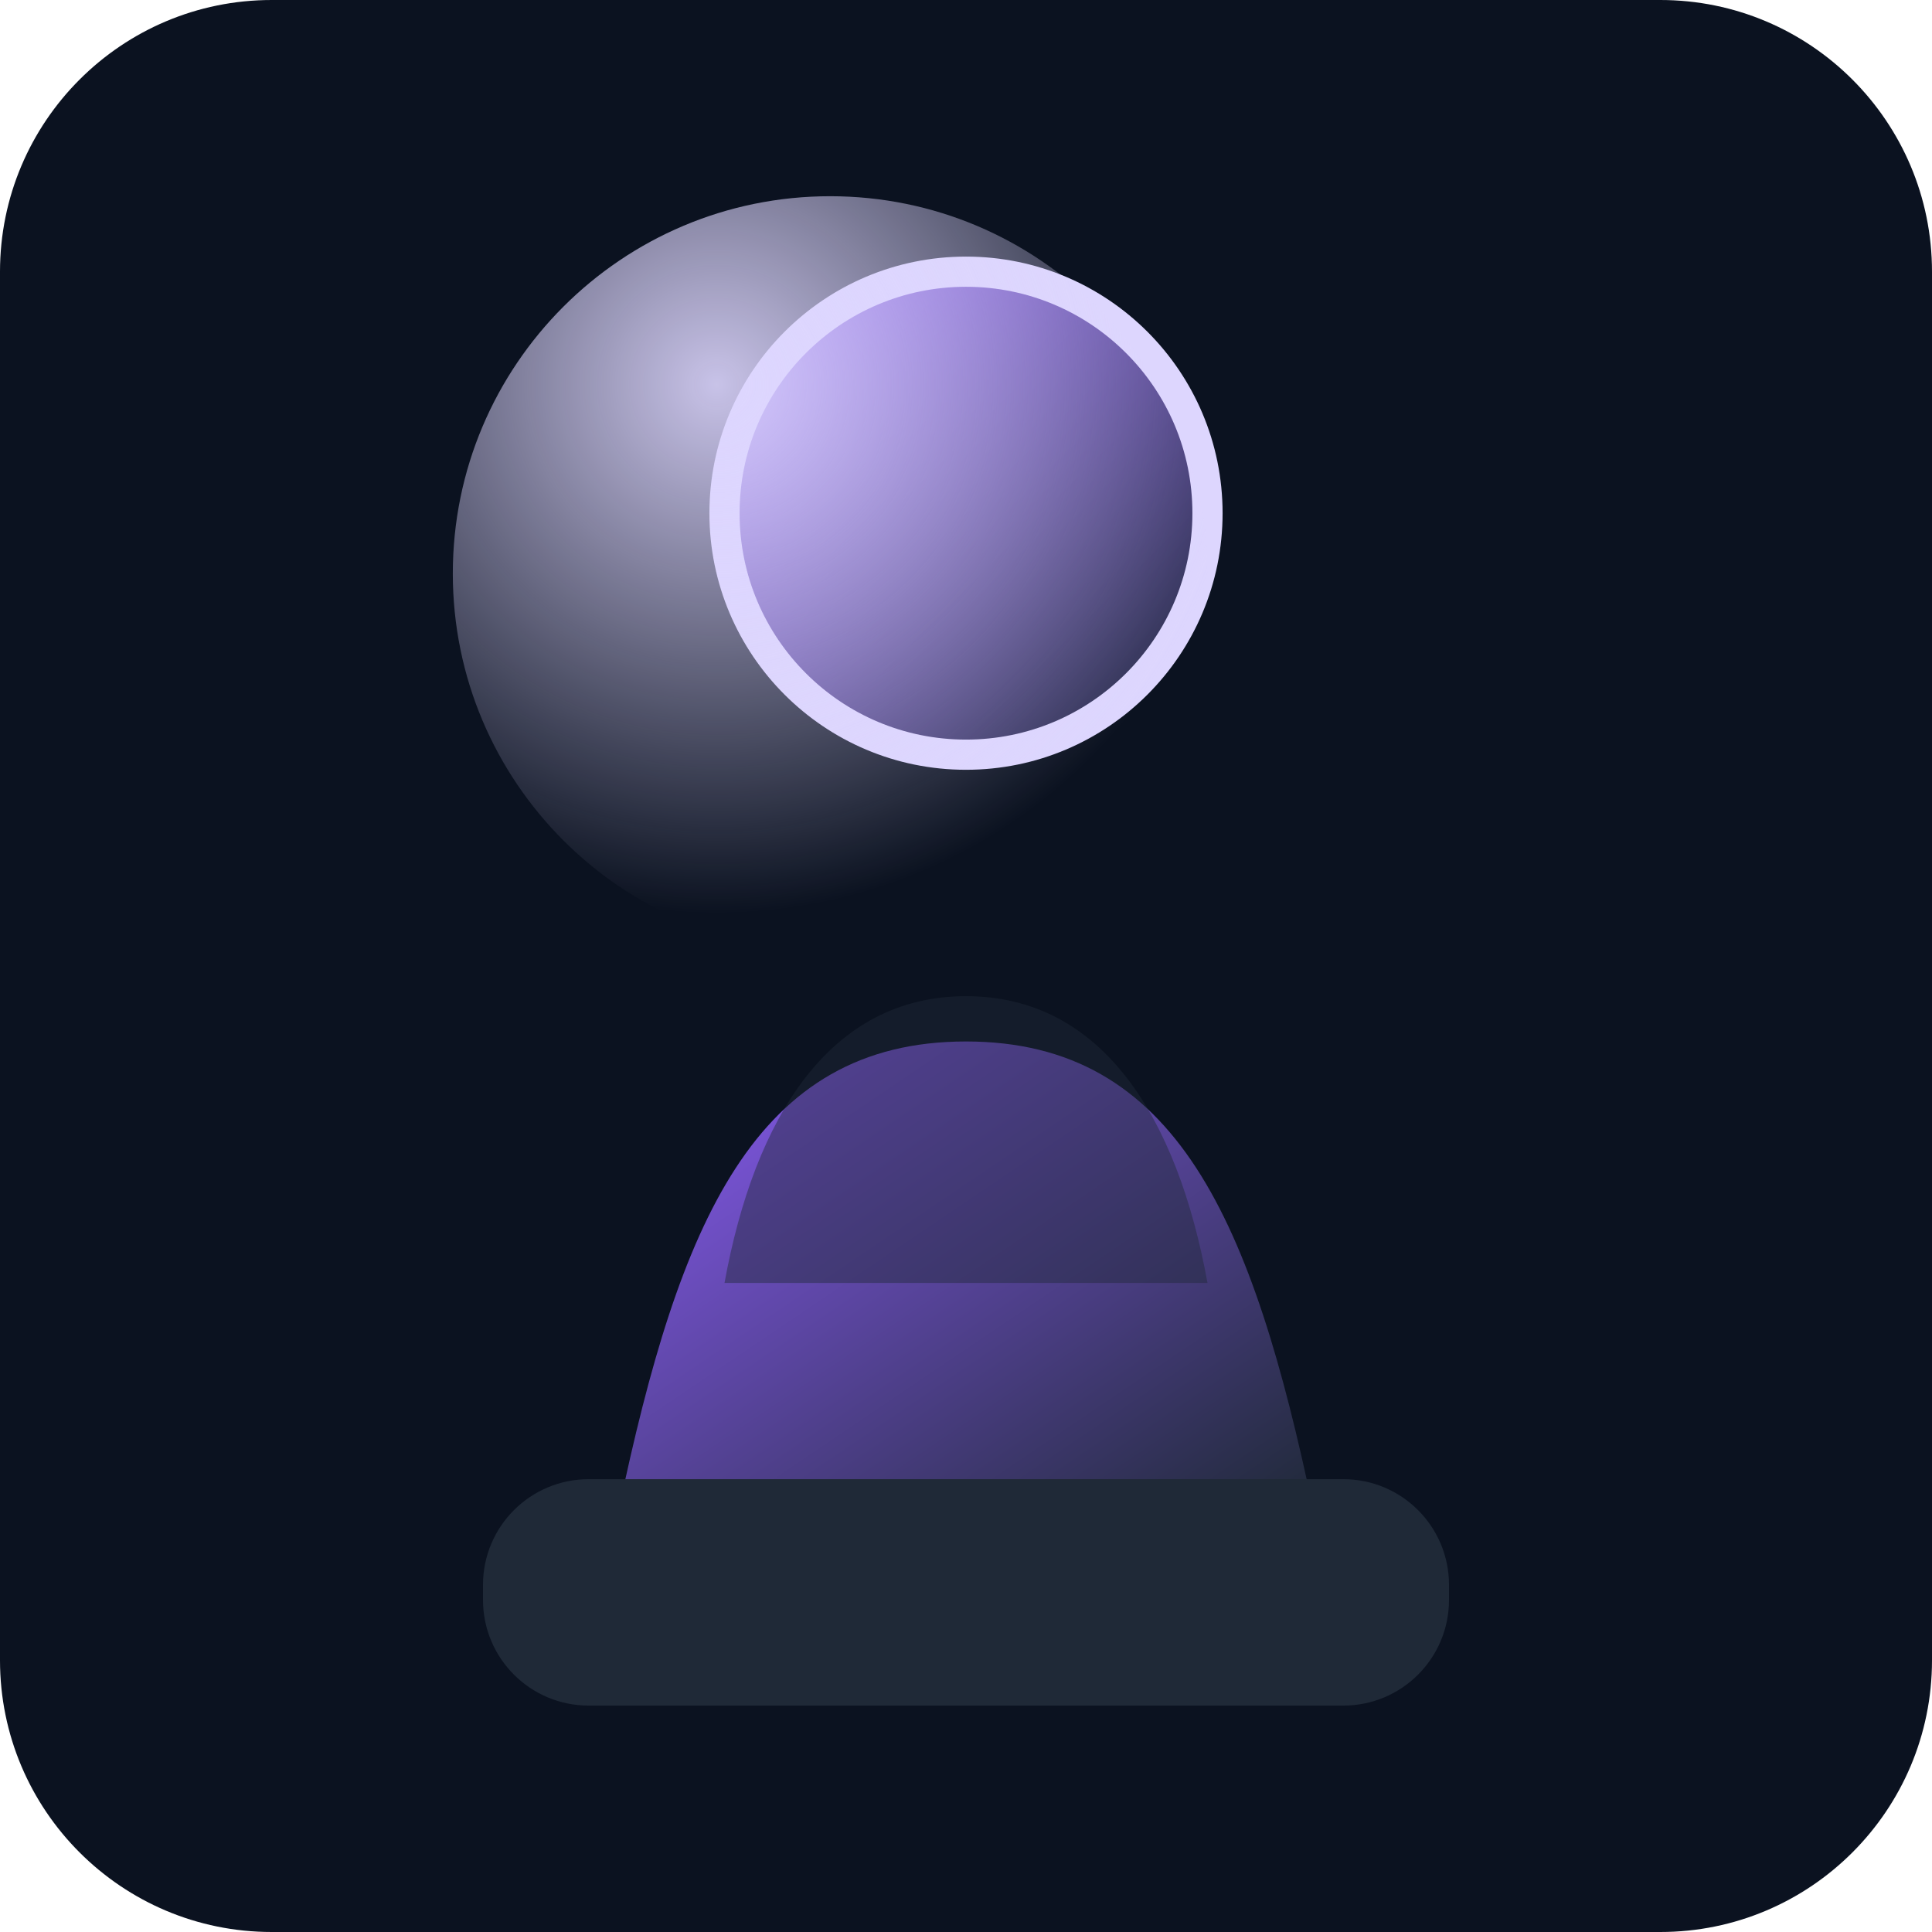
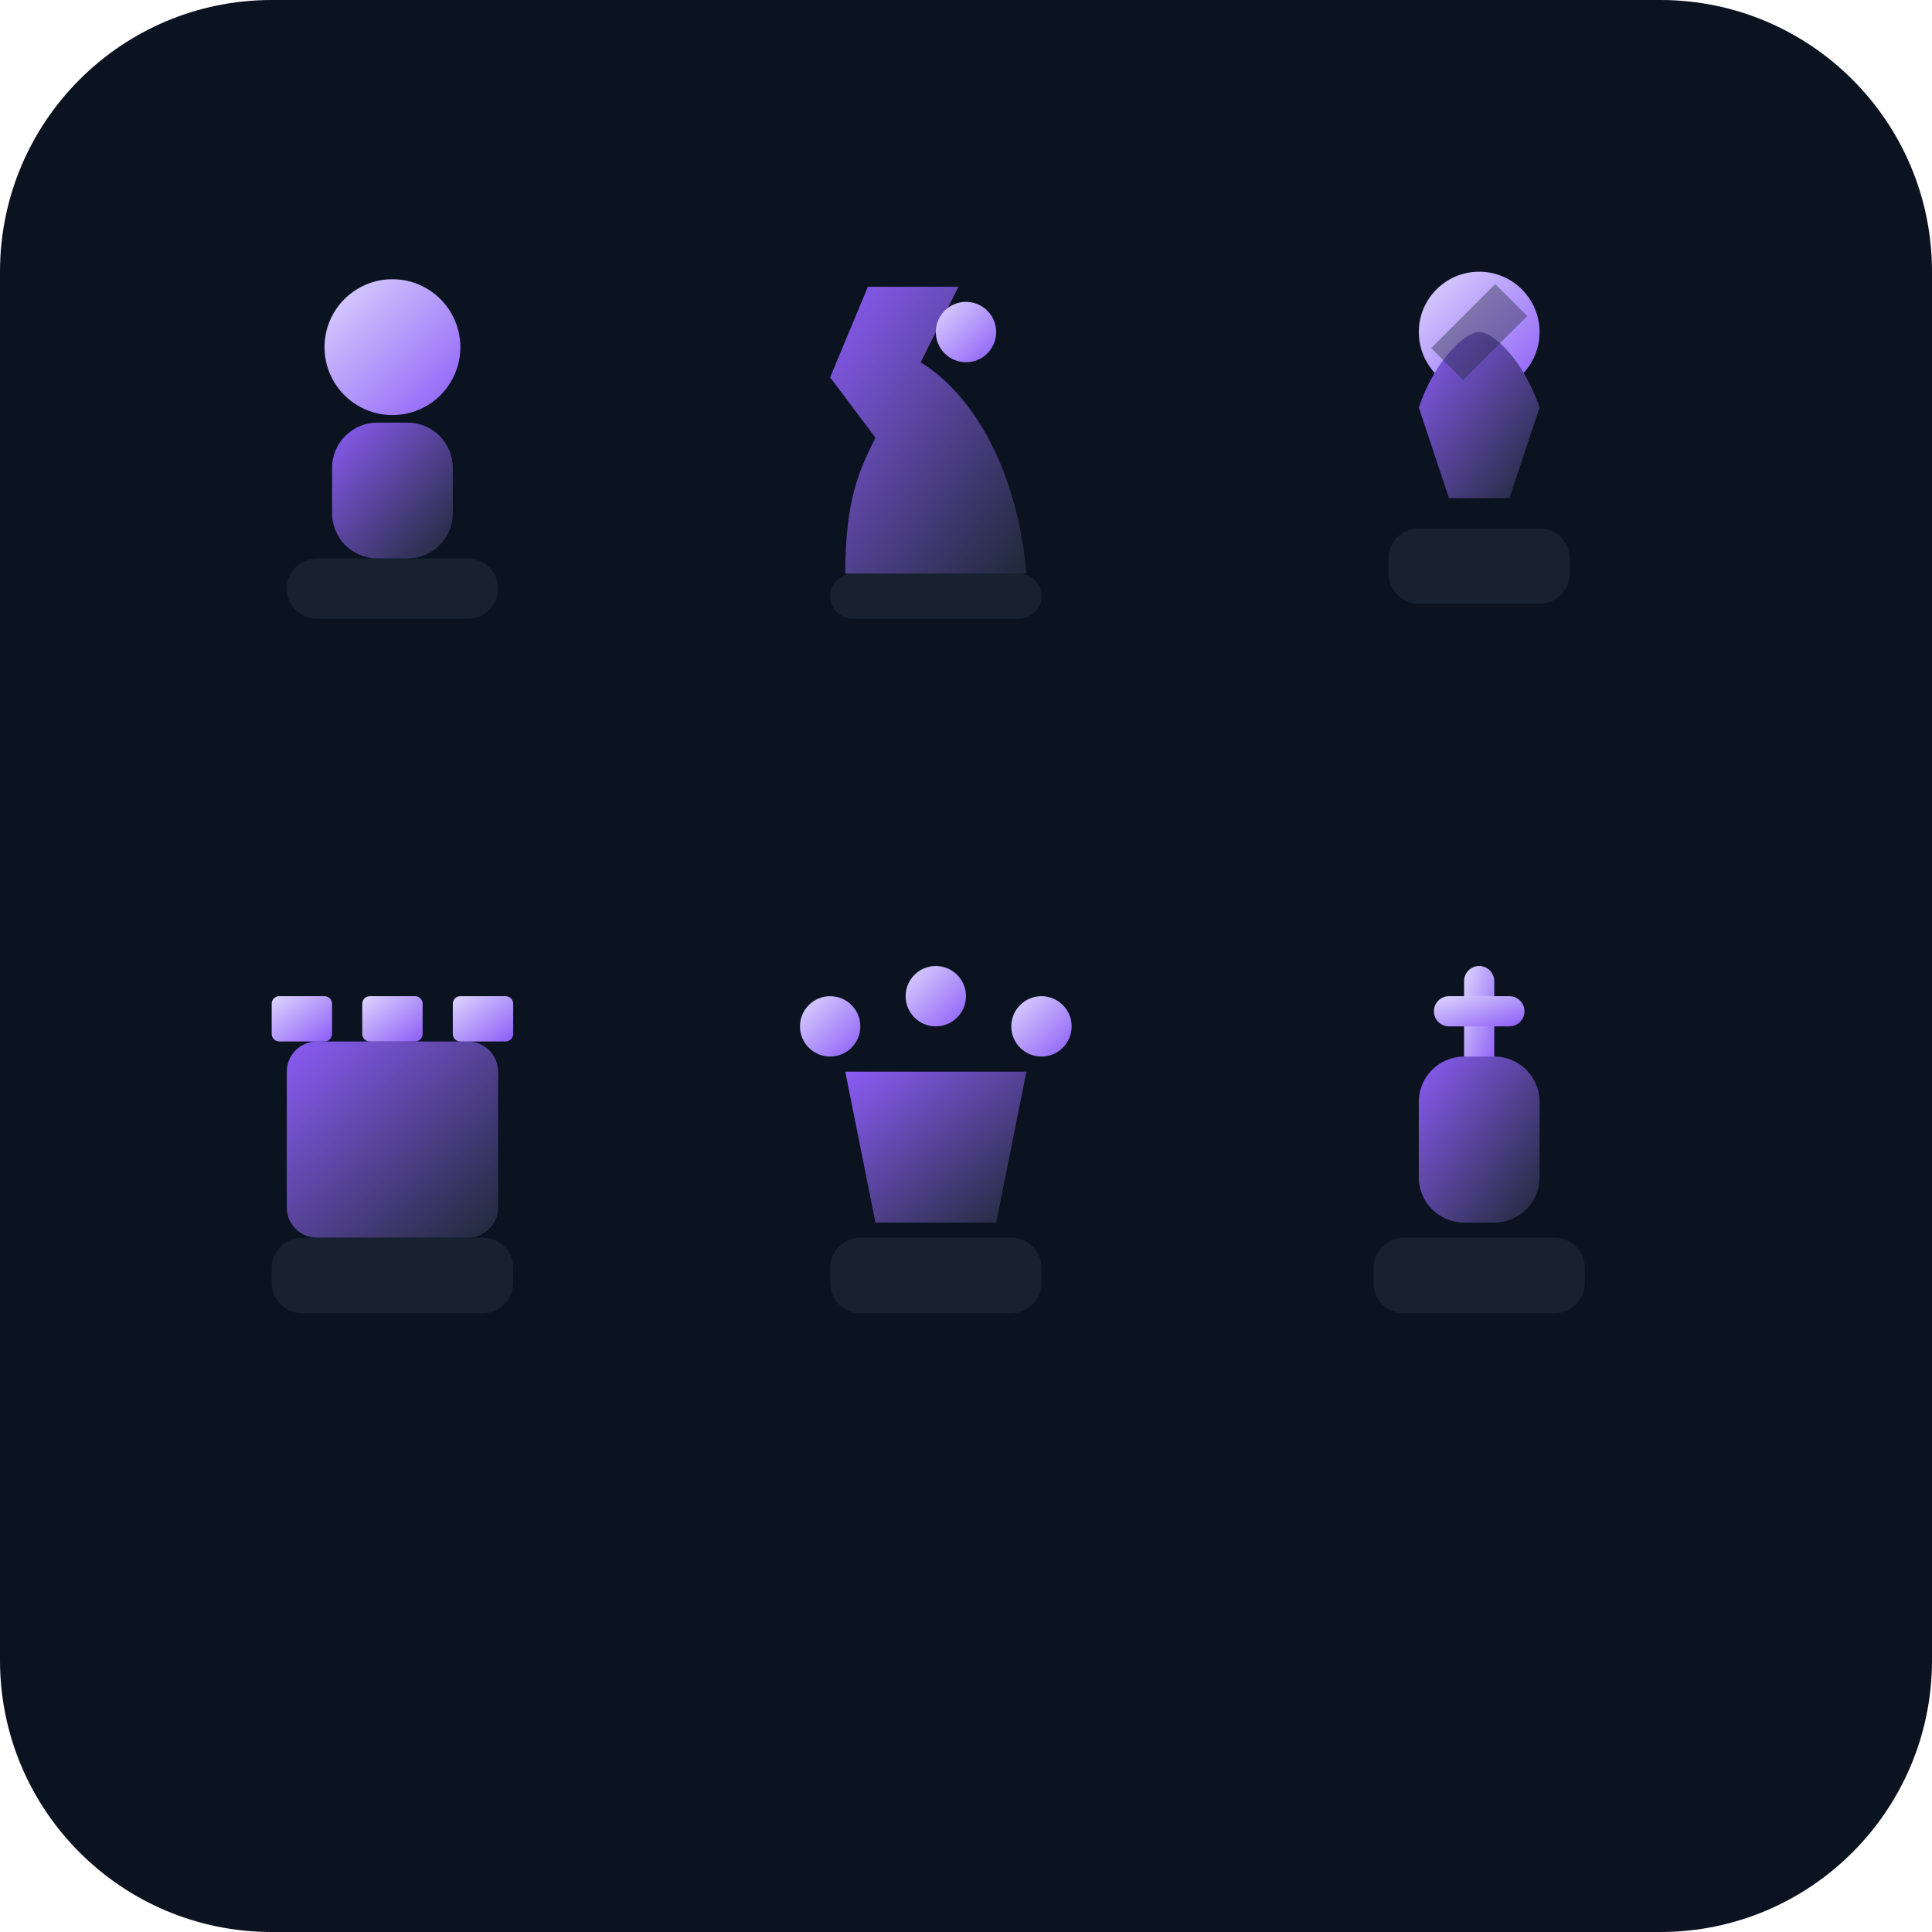
<svg xmlns="http://www.w3.org/2000/svg" width="256" height="256" viewBox="0 0 256 256">
  <defs>
-     <radialGradient id="shine" cx="35%" cy="25%" r="70%">
-       <stop offset="0%" stop-color="#ddd6fe" stop-opacity="0.9" />
-       <stop offset="100%" stop-color="#ddd6fe" stop-opacity="0" />
-     </radialGradient>
-     <linearGradient id="body" x1="0" y1="0" x2="1" y2="1">
+     <linearGradient id="piece" x1="0" y1="0" x2="1" y2="1">
      <stop offset="0%" stop-color="#8b5cf6" />
      <stop offset="100%" stop-color="#1f2937" />
    </linearGradient>
+     <linearGradient id="pieceAlt" x1="0" y1="0" x2="1" y2="1">
+       <stop offset="0%" stop-color="#ddd6fe" />
+       <stop offset="100%" stop-color="#8b5cf6" />
+     </linearGradient>
  </defs>
  <rect width="256" height="256" rx="36" fill="#0b1220" />
-   <circle cx="128" cy="68" r="32" fill="url(#body)" stroke="#ddd6fe" stroke-width="4" />
-   <path d="M82 200c8-38 18-62 46-62s38 24 46 62" fill="url(#body)" />
-   <path d="M96 170c4-22 14-38 32-38s28 16 32 38" fill="#1f2937" opacity="0.45" />
-   <rect x="64" y="196" width="128" height="30" rx="14" fill="#1f2937" />
-   <circle cx="110" cy="76" r="50" fill="url(#shine)" />
+   <g transform="translate(20 28)">
+     <g transform="translate(0 0)">
+       <circle cx="32" cy="18" r="9" fill="url(#pieceAlt)" />
+       <rect x="24" y="28" width="16" height="18" rx="6" fill="url(#piece)" />
+       <rect x="18" y="46" width="28" height="8" rx="4" fill="#1f2937" opacity="0.65" />
+     </g>
+     <g transform="translate(72 0)">
+       <path d="M20 48h24c-1-12-6-23-14-28l5-10h-12l-5 12 6 8c-2 4-4 8-4 18z" fill="url(#piece)" />
+       <rect x="18" y="48" width="28" height="6" rx="3" fill="#1f2937" opacity="0.65" />
+       <circle cx="36" cy="16" r="4" fill="url(#pieceAlt)" />
+     </g>
+     <g transform="translate(144 0)">
+       <circle cx="32" cy="16" r="8" fill="url(#pieceAlt)" />
+       <path d="M24 26c2-6 6-10 8-10s6 4 8 10l-4 12h-8l-4-12z" fill="url(#piece)" />
+       <rect x="20" y="42" width="24" height="10" rx="4" fill="#1f2937" opacity="0.65" />
+       <rect x="29" y="10" width="6" height="12" transform="rotate(45 32 16)" fill="#1f2937" opacity="0.4" />
+     </g>
+     <g transform="translate(0 92)">
+       <rect x="18" y="18" width="28" height="26" rx="4" fill="url(#piece)" />
+       <rect x="16" y="44" width="32" height="10" rx="4" fill="#1f2937" opacity="0.65" />
+       <rect x="16" y="12" width="8" height="6" rx="1" fill="url(#pieceAlt)" />
+       <rect x="28" y="12" width="8" height="6" rx="1" fill="url(#pieceAlt)" />
+       <rect x="40" y="12" width="8" height="6" rx="1" fill="url(#pieceAlt)" />
+     </g>
+     <g transform="translate(72 92)">
+       <circle cx="18" cy="16" r="4" fill="url(#pieceAlt)" />
+       <circle cx="32" cy="12" r="4" fill="url(#pieceAlt)" />
+       <circle cx="46" cy="16" r="4" fill="url(#pieceAlt)" />
+       <path d="M20 22h24l-4 20h-16l-4-20z" fill="url(#piece)" />
+       <rect x="18" y="44" width="28" height="10" rx="4" fill="#1f2937" opacity="0.65" />
+     </g>
+     <g transform="translate(144 92)">
+       <rect x="30" y="8" width="4" height="14" rx="2" fill="url(#pieceAlt)" />
+       <rect x="26" y="12" width="12" height="4" rx="2" fill="url(#pieceAlt)" />
+       <rect x="24" y="20" width="16" height="22" rx="6" fill="url(#piece)" />
+       <rect x="18" y="44" width="28" height="10" rx="4" fill="#1f2937" opacity="0.65" />
+     </g>
+   </g>
</svg>
